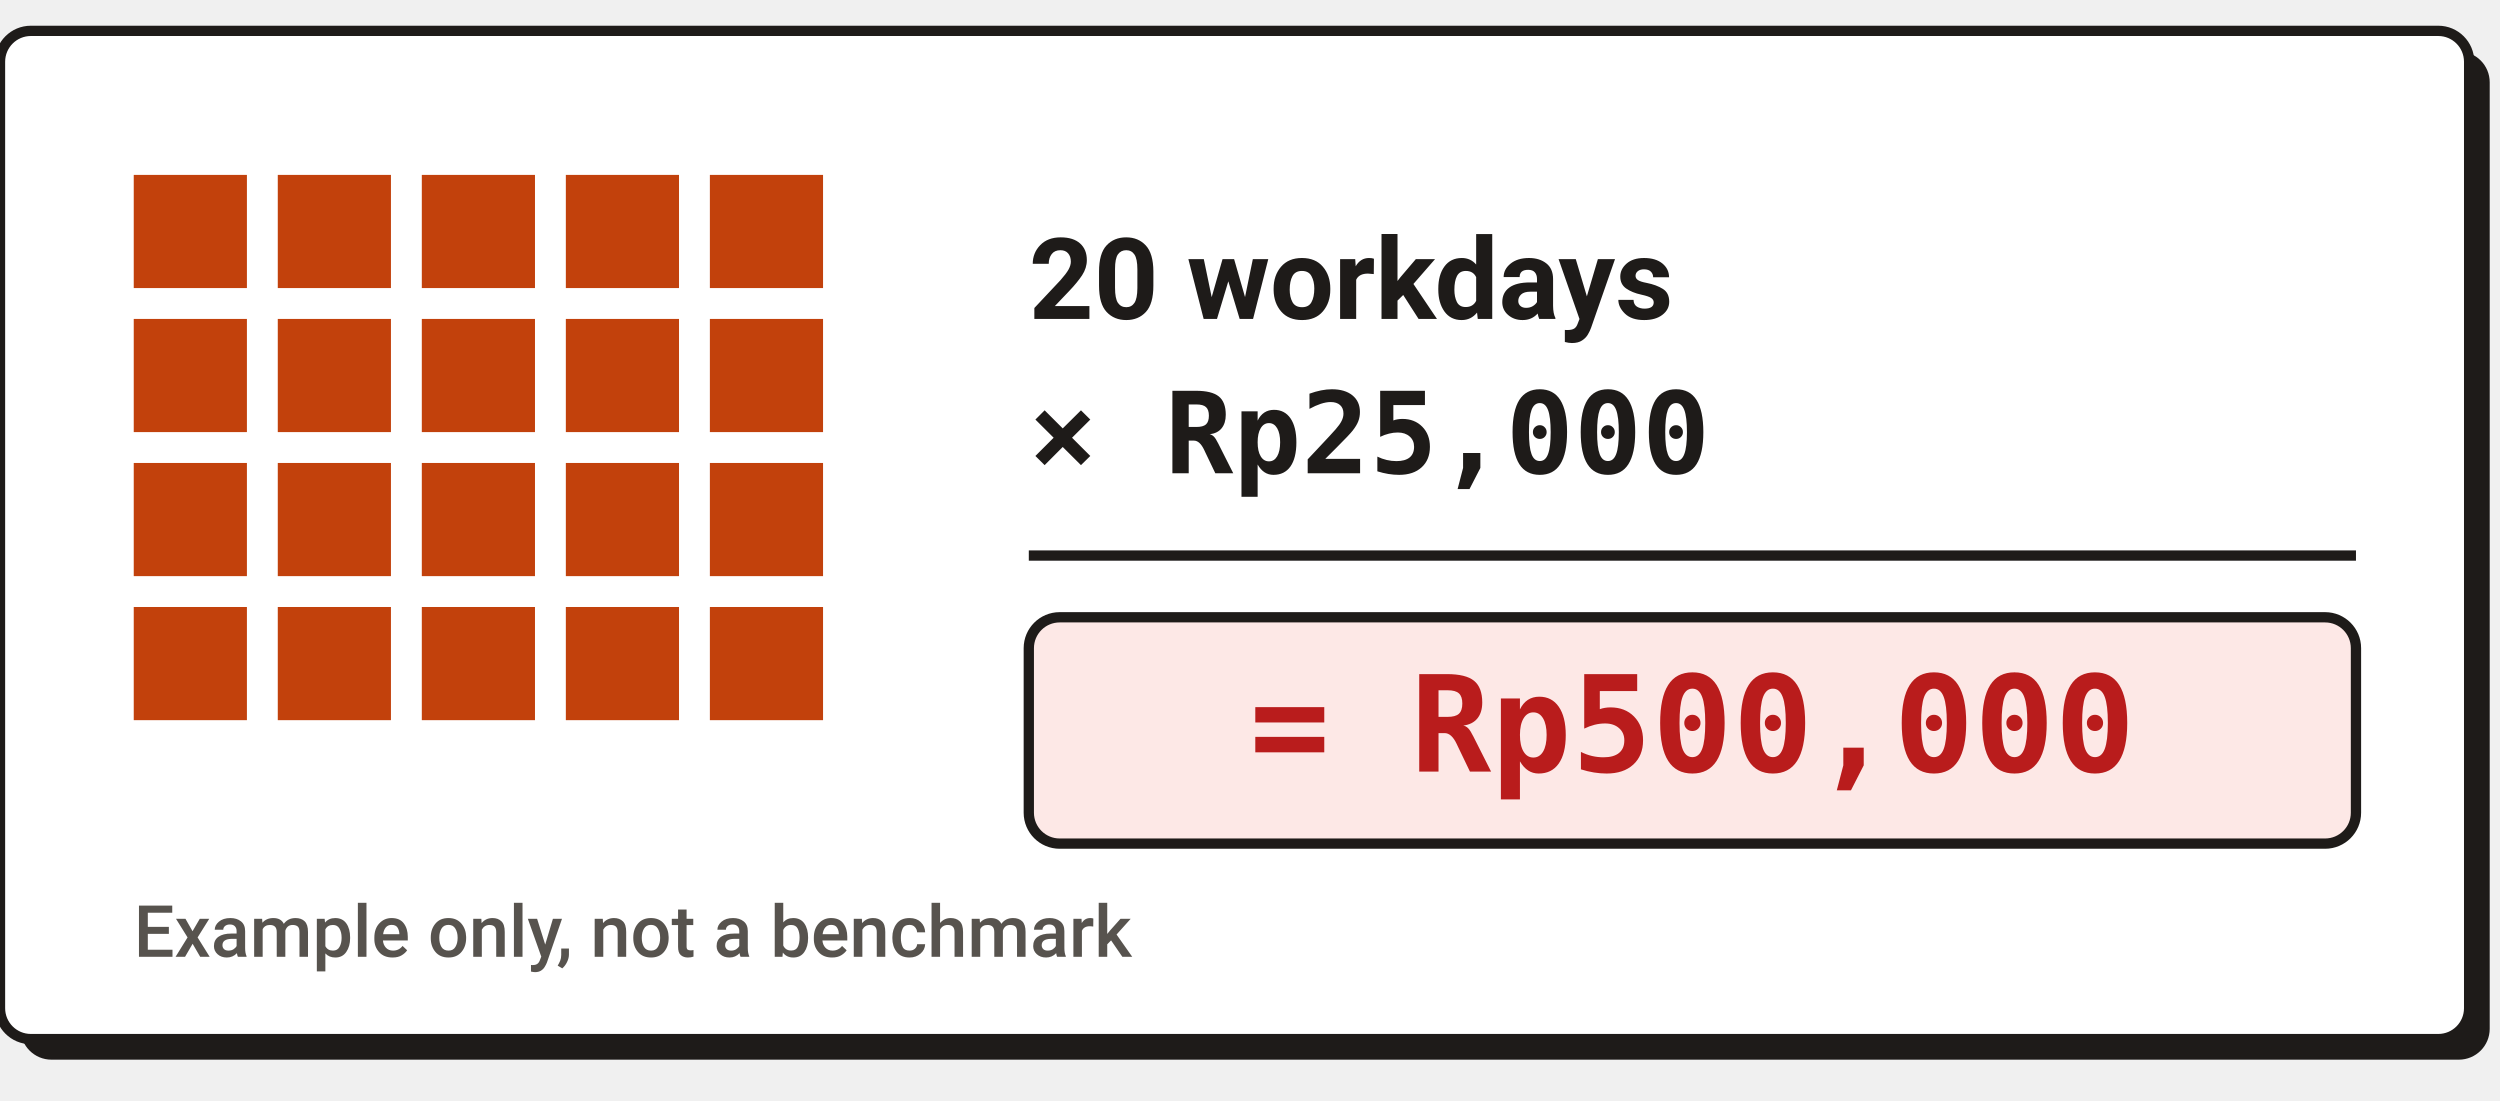
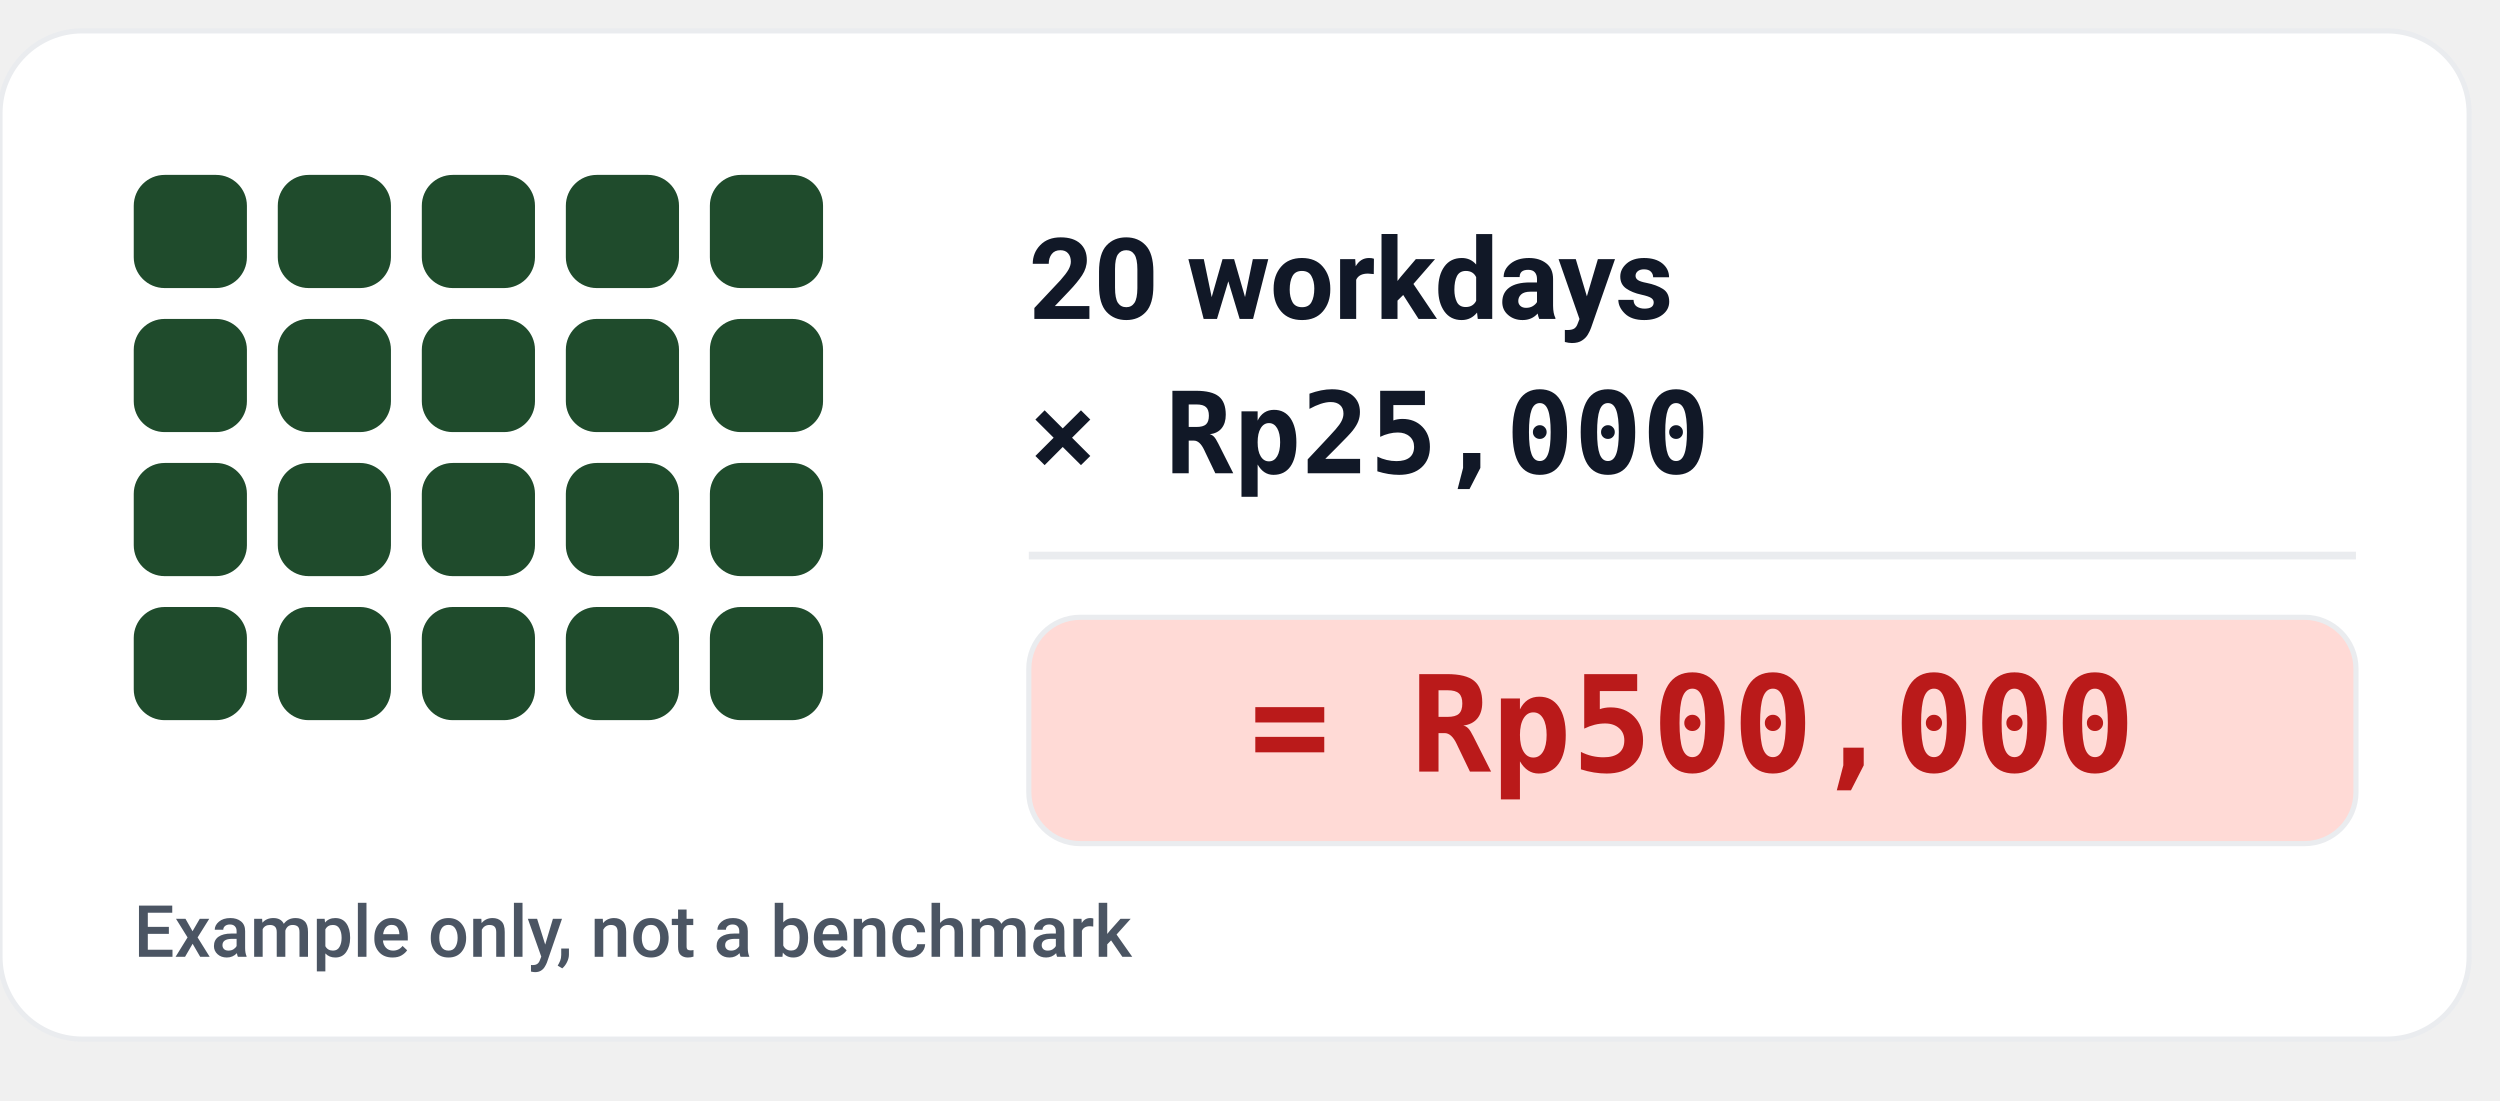
<svg xmlns="http://www.w3.org/2000/svg" width="486" height="214" viewBox="0 0 486 214" role="img" aria-labelledby="t d">
  <style>
- .bg{fill:#fff8f5}.card{fill:#ffffff}.edge{stroke:#1e1b19}.sh{fill:#1e1b19}
- .tx{fill:#1e1b19}.mu{fill:#57534e}.ac{fill:#c2410c}.inc{fill:#15803d}.exp{fill:#b91c1c}.tr{fill:#1d4ed8}
- .f-ac{fill:#c2410c}
- .t-ac{fill:#fdf0e8}.t-in{fill:#dcf2e3}.t-ex{fill:#fde8e6}.t-tr{fill:#e3ebfc}.t-mu{fill:#faf2ee}
- .ln{stroke:#1e1b19;stroke-width:2;fill:none}.ar{fill:#1e1b19}
- text{font-family:ui-sans-serif,system-ui,-apple-system,'Segoe UI',Roboto,sans-serif}
- .m{font-family:ui-monospace,'SFMono-Regular',Menlo,Consolas,monospace}
+ .card{fill:#ffffff}.edge{stroke:#eaecef}
+ .tx{fill:#111827}.mu{fill:#4b5563}.ac{fill:#1f4b2c}.inc{fill:#1f4b2c}.exp{fill:#ba1a1a}.tr{fill:#1d4ed8}
+ .f-ac{fill:#1f4b2c}
+ .t-ac{fill:#f4f6f4}.t-in{fill:#d8e6dc}.t-ex{fill:#ffdad6}.t-tr{fill:#eff6ff}.t-mu{fill:#f3f4f6}
+ .ln{stroke:#eaecef;stroke-width:1.5;fill:none}.ar{fill:#4b5563}
+ text{font-family:'Plus Jakarta Sans',ui-sans-serif,system-ui,-apple-system,'Segoe UI',Roboto,sans-serif}
+ .m{font-family:'Space Mono',ui-monospace,'SFMono-Regular',Menlo,Consolas,monospace}
@media (prefers-color-scheme:dark){
- .card{fill:#2d2823}.edge{stroke:#8a7d6e}.sh{fill:#14120f}
- .tx{fill:#f2ece7}.mu{fill:#a8a29e}.ac{fill:#f46b1c}.inc{fill:#22c55e}.exp{fill:#f87171}.tr{fill:#60a5fa}
- .f-ac{fill:#f46b1c}
- .t-ac{fill:#3d2618}.t-in{fill:#1f3a28}.t-ex{fill:#4a2323}.t-tr{fill:#1f2a44}.t-mu{fill:#1c1916}
- .ln{stroke:#8a7d6e}.ar{fill:#8a7d6e}}
+ .card{fill:#171b18}.edge{stroke:#2a302c}
+ .tx{fill:#eef1ee}.mu{fill:#b8c0ba}.ac{fill:#a2d2a9}.inc{fill:#8fd19e}.exp{fill:#ffb4ab}.tr{fill:#93b4f5}
+ .f-ac{fill:#a2d2a9}
+ .t-ac{fill:#222823}.t-in{fill:#1d3324}.t-ex{fill:#4a2323}.t-tr{fill:#172338}.t-mu{fill:#1a1e1b}
+ .ln{stroke:#2a302c}.ar{fill:#b8c0ba}}
</style>
-   <rect class="sh" x="4" y="10" width="480" height="196" rx="6" />
-   <rect class="card edge" x="0" y="6" width="480" height="196" rx="6" stroke-width="2" />
-   <rect class="f-ac" x="26" y="34" width="22" height="22" />
-   <rect class="f-ac" x="54" y="34" width="22" height="22" />
-   <rect class="f-ac" x="82" y="34" width="22" height="22" />
-   <rect class="f-ac" x="110" y="34" width="22" height="22" />
-   <rect class="f-ac" x="138" y="34" width="22" height="22" />
-   <rect class="f-ac" x="26" y="62" width="22" height="22" />
-   <rect class="f-ac" x="54" y="62" width="22" height="22" />
-   <rect class="f-ac" x="82" y="62" width="22" height="22" />
-   <rect class="f-ac" x="110" y="62" width="22" height="22" />
-   <rect class="f-ac" x="138" y="62" width="22" height="22" />
-   <rect class="f-ac" x="26" y="90" width="22" height="22" />
-   <rect class="f-ac" x="54" y="90" width="22" height="22" />
-   <rect class="f-ac" x="82" y="90" width="22" height="22" />
-   <rect class="f-ac" x="110" y="90" width="22" height="22" />
-   <rect class="f-ac" x="138" y="90" width="22" height="22" />
-   <rect class="f-ac" x="26" y="118" width="22" height="22" />
-   <rect class="f-ac" x="54" y="118" width="22" height="22" />
-   <rect class="f-ac" x="82" y="118" width="22" height="22" />
-   <rect class="f-ac" x="110" y="118" width="22" height="22" />
-   <rect class="f-ac" x="138" y="118" width="22" height="22" />
+   <rect class="card edge" x="0" y="6" width="480" height="196" rx="16" stroke-width="1" />
+   <rect class="f-ac" x="26" y="34" width="22" height="22" rx="6" />
+   <rect class="f-ac" x="54" y="34" width="22" height="22" rx="6" />
+   <rect class="f-ac" x="82" y="34" width="22" height="22" rx="6" />
+   <rect class="f-ac" x="110" y="34" width="22" height="22" rx="6" />
+   <rect class="f-ac" x="138" y="34" width="22" height="22" rx="6" />
+   <rect class="f-ac" x="26" y="62" width="22" height="22" rx="6" />
+   <rect class="f-ac" x="54" y="62" width="22" height="22" rx="6" />
+   <rect class="f-ac" x="82" y="62" width="22" height="22" rx="6" />
+   <rect class="f-ac" x="110" y="62" width="22" height="22" rx="6" />
+   <rect class="f-ac" x="138" y="62" width="22" height="22" rx="6" />
+   <rect class="f-ac" x="26" y="90" width="22" height="22" rx="6" />
+   <rect class="f-ac" x="54" y="90" width="22" height="22" rx="6" />
+   <rect class="f-ac" x="82" y="90" width="22" height="22" rx="6" />
+   <rect class="f-ac" x="110" y="90" width="22" height="22" rx="6" />
+   <rect class="f-ac" x="138" y="90" width="22" height="22" rx="6" />
+   <rect class="f-ac" x="26" y="118" width="22" height="22" rx="6" />
+   <rect class="f-ac" x="54" y="118" width="22" height="22" rx="6" />
+   <rect class="f-ac" x="82" y="118" width="22" height="22" rx="6" />
+   <rect class="f-ac" x="110" y="118" width="22" height="22" rx="6" />
+   <rect class="f-ac" x="138" y="118" width="22" height="22" rx="6" />
  <text class="tx" x="200" y="62" font-size="22" font-weight="700" text-anchor="start">20 workdays</text>
  <text class="tx m" x="200" y="92" font-size="22" font-weight="700" text-anchor="start">× Rp25,000</text>
  <line class="ln" x1="200" y1="108" x2="458" y2="108" />
-   <rect class="t-ex edge" x="200" y="120" width="258" height="44" rx="6" stroke-width="2" />
+   <rect class="t-ex edge" x="200" y="120" width="258" height="44" rx="10" stroke-width="1" />
  <text class="exp m" x="329" y="150" font-size="26" font-weight="700" text-anchor="middle">= Rp500,000</text>
  <text class="mu" x="26" y="186" font-size="14" font-weight="500" text-anchor="start">Example only, not a benchmark</text>
</svg>
